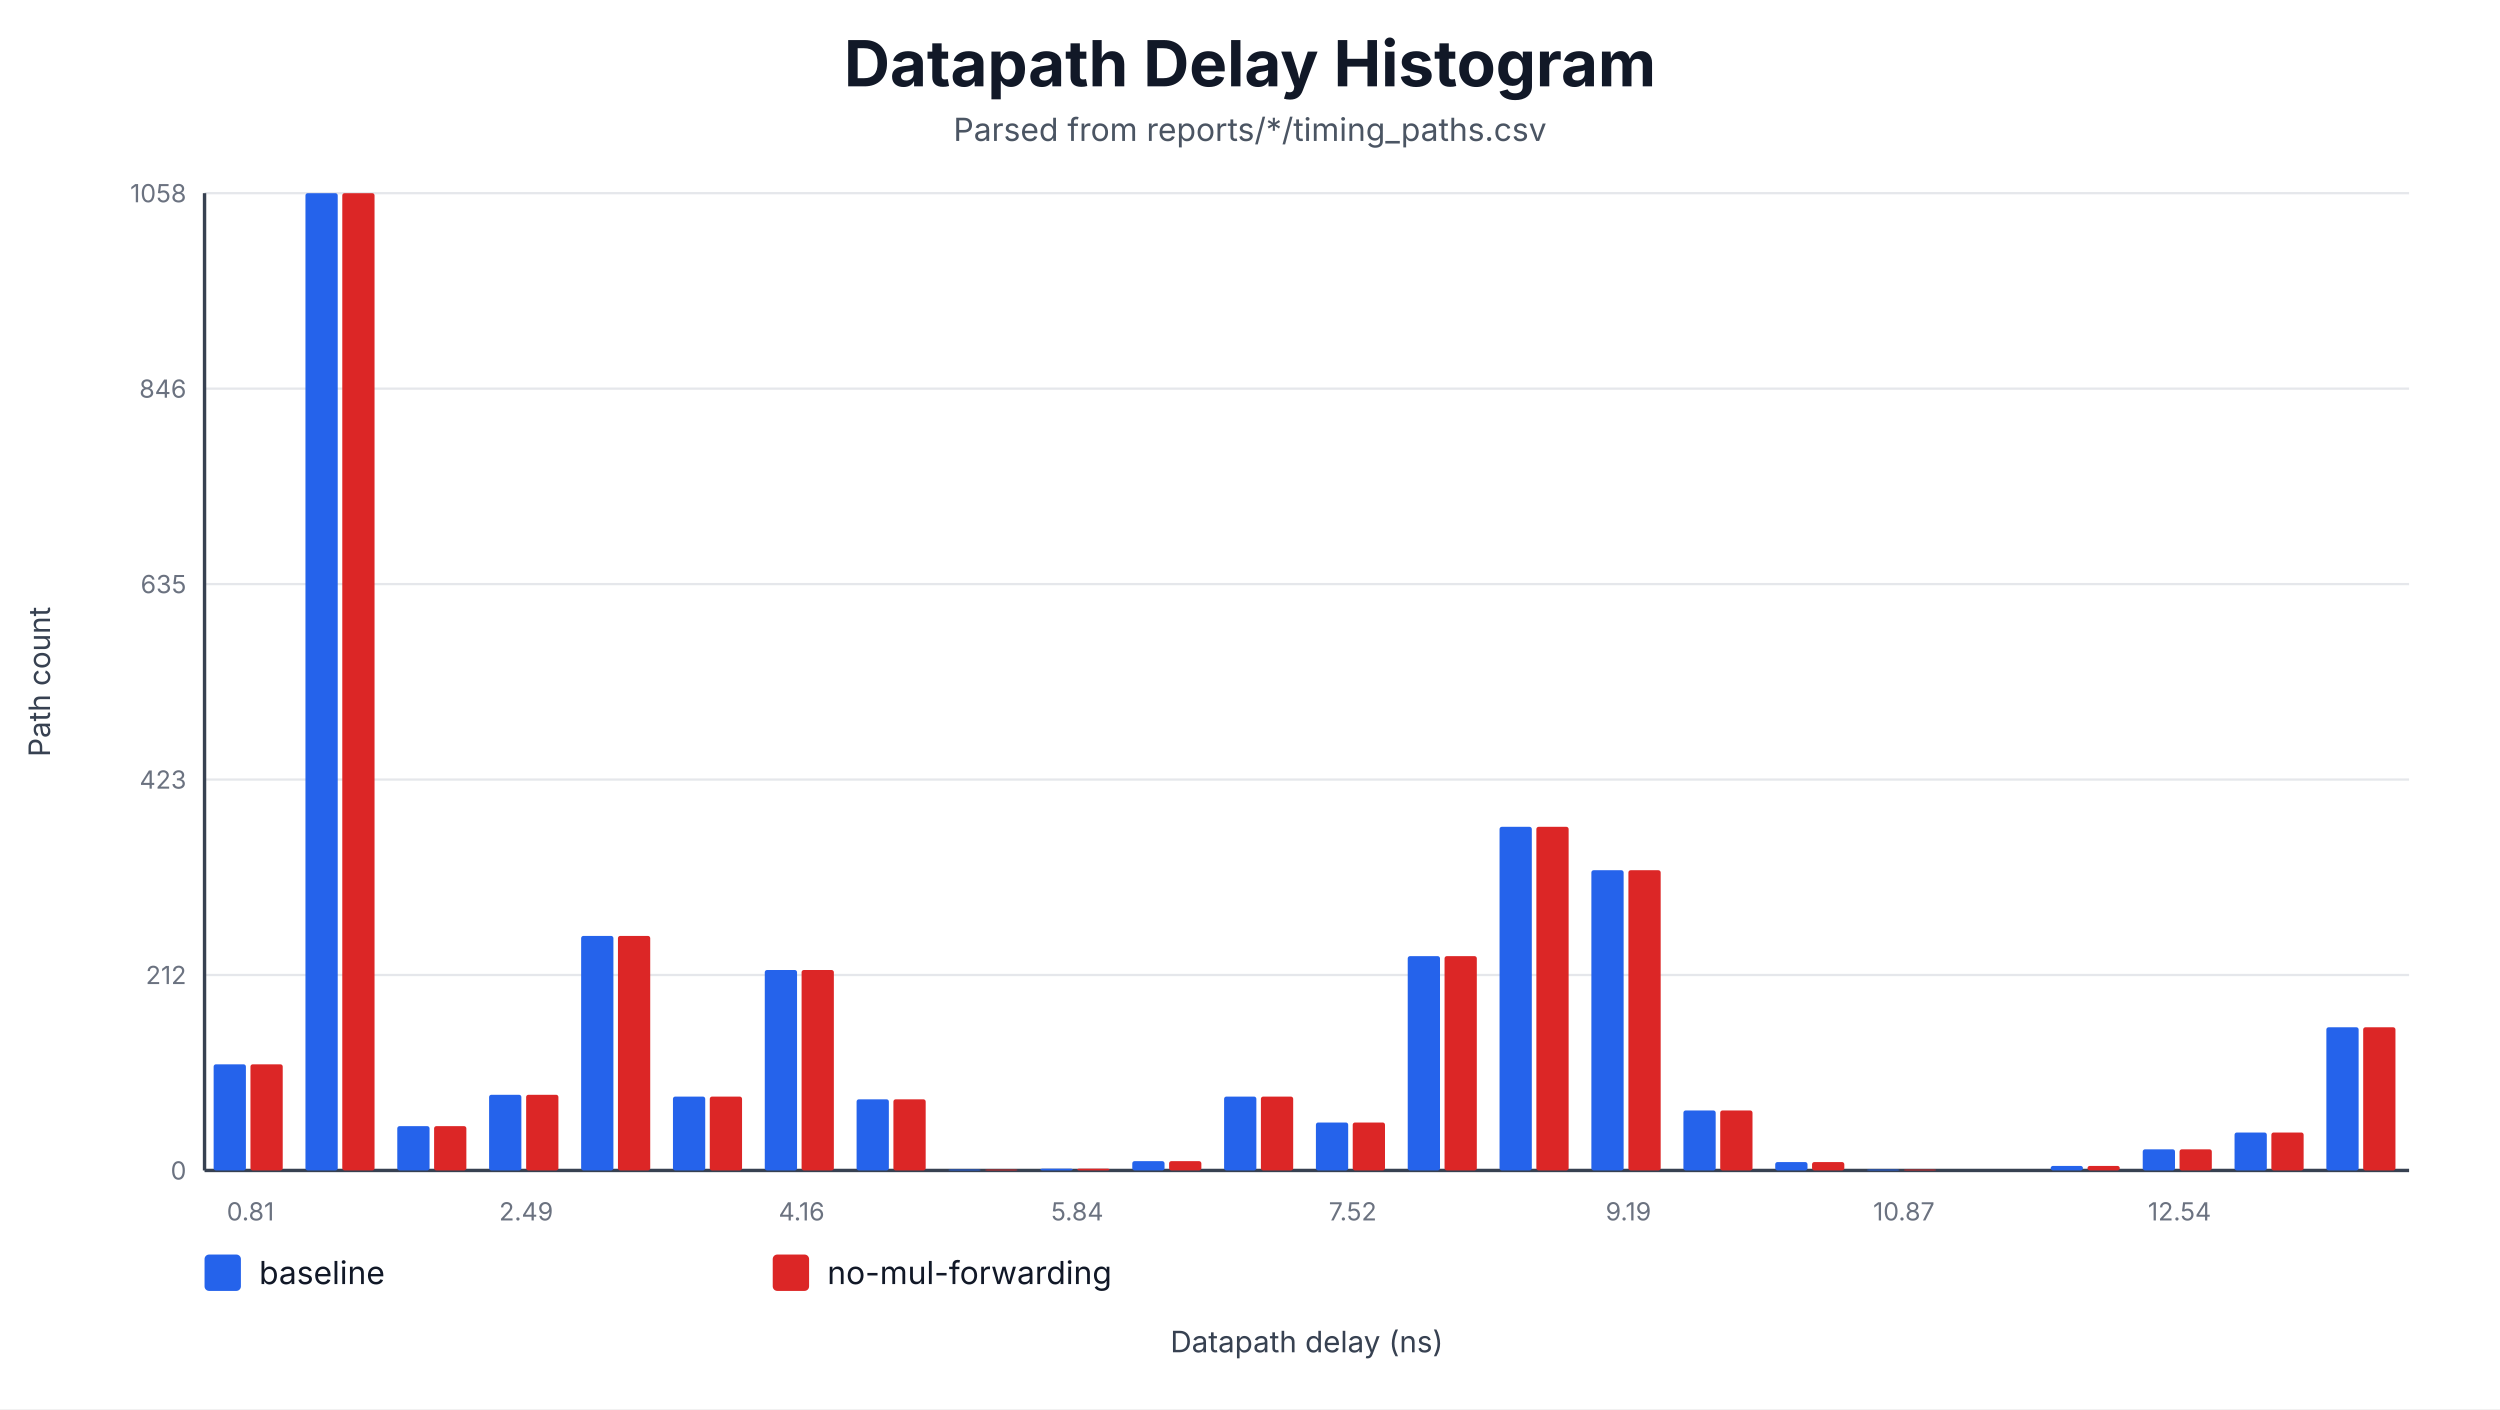
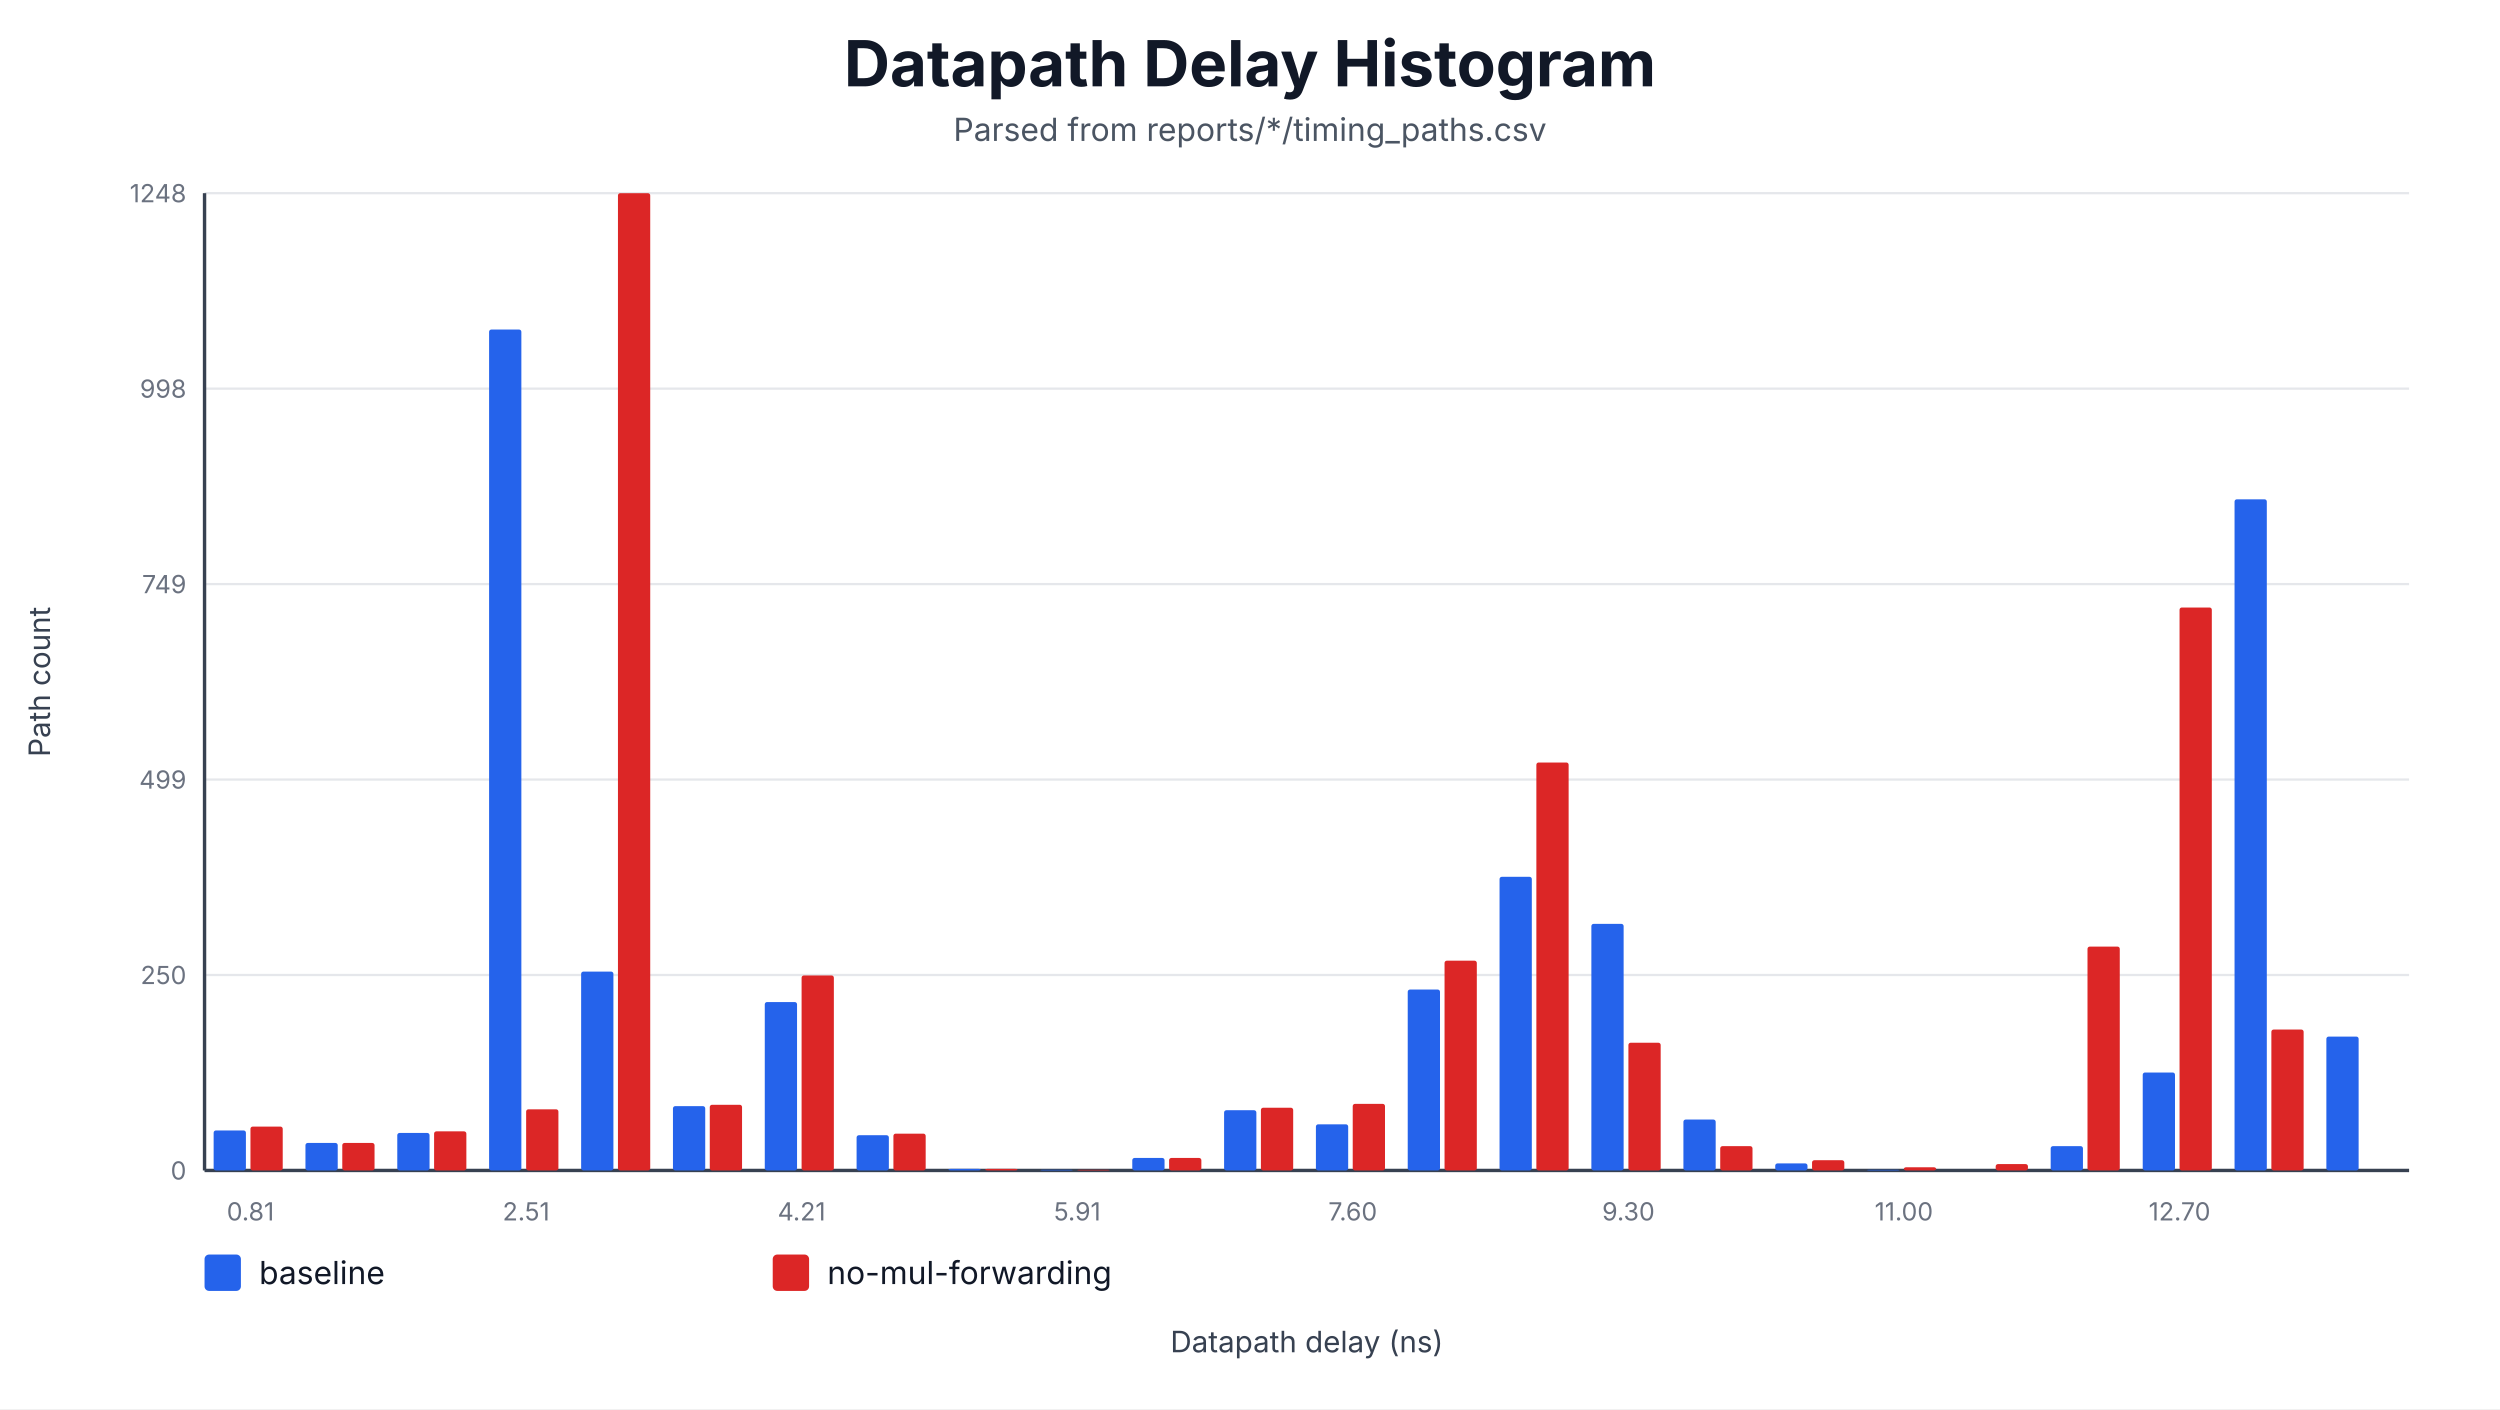
<svg xmlns="http://www.w3.org/2000/svg" width="1100" height="620" viewBox="0 0 1100 620">
  <rect width="100%" height="100%" fill="#ffffff" />
  <style>text{font-family:Inter,Arial,sans-serif;fill:#111827}.title{font-size:28px;font-weight:700}.subtitle{font-size:14px;fill:#4b5563}.axis{font-size:13px;fill:#374151}.tick{font-size:11px;fill:#6b7280}.grid{stroke:#e5e7eb}.axisline{stroke:#374151;stroke-width:1.5}.legend{font-size:14px}</style>
  <text class="title" x="550.0" y="38" text-anchor="middle">Datapath Delay Histogram</text>
  <text class="subtitle" x="550.0" y="62" text-anchor="middle">Parsed from reports/*/timing_paths.csv</text>
  <line class="grid" x1="90" y1="515.0" x2="1060" y2="515.0" />
  <text class="tick" x="82" y="519.0" text-anchor="end">0</text>
  <line class="grid" x1="90" y1="429.0" x2="1060" y2="429.0" />
-   <text class="tick" x="82" y="433.0" text-anchor="end">212</text>
+   <text class="tick" x="82" y="433.0" text-anchor="end">250</text>
  <line class="grid" x1="90" y1="343.0" x2="1060" y2="343.0" />
-   <text class="tick" x="82" y="347.0" text-anchor="end">423</text>
+   <text class="tick" x="82" y="347.0" text-anchor="end">499</text>
  <line class="grid" x1="90" y1="257.0" x2="1060" y2="257.0" />
-   <text class="tick" x="82" y="261.0" text-anchor="end">635</text>
+   <text class="tick" x="82" y="261.0" text-anchor="end">749</text>
  <line class="grid" x1="90" y1="171.0" x2="1060" y2="171.0" />
-   <text class="tick" x="82" y="175.0" text-anchor="end">846</text>
+   <text class="tick" x="82" y="175.0" text-anchor="end">998</text>
  <line class="grid" x1="90" y1="85.0" x2="1060" y2="85.0" />
-   <text class="tick" x="82" y="89.0" text-anchor="end">1058</text>
+   <text class="tick" x="82" y="89.0" text-anchor="end">1248</text>
  <line class="axisline" x1="90" y1="85" x2="90" y2="515" />
  <line class="axisline" x1="90" y1="515" x2="1060" y2="515" />
  <text class="axis" x="22" y="300.0" transform="rotate(-90 22 300.0)" text-anchor="middle">Path count</text>
  <text class="axis" x="575.0" y="595" text-anchor="middle">Datapath delay (ns)</text>
  <text class="tick" x="110.2" y="537" text-anchor="middle">0.81</text>
-   <rect x="94.0" y="468.3" width="14.2" height="46.7" fill="#2563eb" rx="1" />
-   <rect x="110.2" y="468.3" width="14.2" height="46.7" fill="#dc2626" rx="1" />
-   <rect x="134.4" y="85.0" width="14.2" height="430.0" fill="#2563eb" rx="1" />
-   <rect x="150.6" y="85.0" width="14.2" height="430.0" fill="#dc2626" rx="1" />
-   <rect x="174.8" y="495.5" width="14.2" height="19.5" fill="#2563eb" rx="1" />
-   <rect x="191.0" y="495.5" width="14.2" height="19.5" fill="#dc2626" rx="1" />
-   <text class="tick" x="231.5" y="537" text-anchor="middle">2.49</text>
-   <rect x="215.2" y="481.7" width="14.2" height="33.3" fill="#2563eb" rx="1" />
-   <rect x="231.5" y="481.7" width="14.2" height="33.3" fill="#dc2626" rx="1" />
-   <rect x="255.7" y="411.8" width="14.2" height="103.2" fill="#2563eb" rx="1" />
-   <rect x="271.9" y="411.8" width="14.2" height="103.2" fill="#dc2626" rx="1" />
-   <rect x="296.1" y="482.5" width="14.2" height="32.5" fill="#2563eb" rx="1" />
-   <rect x="312.3" y="482.5" width="14.2" height="32.5" fill="#dc2626" rx="1" />
-   <text class="tick" x="352.7" y="537" text-anchor="middle">4.16</text>
-   <rect x="336.5" y="426.8" width="14.2" height="88.2" fill="#2563eb" rx="1" />
-   <rect x="352.7" y="426.8" width="14.2" height="88.2" fill="#dc2626" rx="1" />
-   <rect x="376.9" y="483.7" width="14.2" height="31.3" fill="#2563eb" rx="1" />
-   <rect x="393.1" y="483.7" width="14.2" height="31.3" fill="#dc2626" rx="1" />
-   <rect x="417.3" y="514.6" width="14.2" height="0.4" fill="#2563eb" rx="1" />
-   <rect x="433.5" y="514.6" width="14.2" height="0.4" fill="#dc2626" rx="1" />
-   <text class="tick" x="474.0" y="537" text-anchor="middle">5.84</text>
-   <rect x="457.8" y="514.2" width="14.2" height="0.8" fill="#2563eb" rx="1" />
-   <rect x="474.0" y="514.2" width="14.2" height="0.8" fill="#dc2626" rx="1" />
-   <rect x="498.2" y="510.9" width="14.2" height="4.1" fill="#2563eb" rx="1" />
-   <rect x="514.4" y="510.9" width="14.2" height="4.1" fill="#dc2626" rx="1" />
-   <rect x="538.6" y="482.5" width="14.2" height="32.5" fill="#2563eb" rx="1" />
-   <rect x="554.8" y="482.5" width="14.2" height="32.5" fill="#dc2626" rx="1" />
-   <text class="tick" x="595.2" y="537" text-anchor="middle">7.52</text>
-   <rect x="579.0" y="493.9" width="14.2" height="21.1" fill="#2563eb" rx="1" />
-   <rect x="595.2" y="493.9" width="14.2" height="21.1" fill="#dc2626" rx="1" />
-   <rect x="619.4" y="420.7" width="14.2" height="94.3" fill="#2563eb" rx="1" />
-   <rect x="635.6" y="420.7" width="14.2" height="94.3" fill="#dc2626" rx="1" />
-   <rect x="659.8" y="363.8" width="14.2" height="151.2" fill="#2563eb" rx="1" />
-   <rect x="676.0" y="363.8" width="14.2" height="151.2" fill="#dc2626" rx="1" />
-   <text class="tick" x="716.5" y="537" text-anchor="middle">9.19</text>
-   <rect x="700.2" y="382.9" width="14.2" height="132.1" fill="#2563eb" rx="1" />
-   <rect x="716.5" y="382.9" width="14.2" height="132.1" fill="#dc2626" rx="1" />
-   <rect x="740.7" y="488.6" width="14.2" height="26.4" fill="#2563eb" rx="1" />
-   <rect x="756.9" y="488.6" width="14.2" height="26.4" fill="#dc2626" rx="1" />
-   <rect x="781.1" y="511.3" width="14.2" height="3.7" fill="#2563eb" rx="1" />
-   <rect x="797.3" y="511.3" width="14.2" height="3.7" fill="#dc2626" rx="1" />
-   <text class="tick" x="837.7" y="537" text-anchor="middle">10.87</text>
-   <rect x="821.5" y="514.6" width="14.2" height="0.4" fill="#2563eb" rx="1" />
-   <rect x="837.7" y="514.6" width="14.2" height="0.4" fill="#dc2626" rx="1" />
+   <rect x="94.0" y="497.4" width="14.2" height="17.6" fill="#2563eb" rx="1" />
+   <rect x="110.2" y="495.7" width="14.2" height="19.3" fill="#dc2626" rx="1" />
+   <rect x="134.4" y="502.9" width="14.2" height="12.1" fill="#2563eb" rx="1" />
+   <rect x="150.6" y="502.9" width="14.2" height="12.1" fill="#dc2626" rx="1" />
+   <rect x="174.8" y="498.5" width="14.2" height="16.5" fill="#2563eb" rx="1" />
+   <rect x="191.0" y="497.8" width="14.2" height="17.2" fill="#dc2626" rx="1" />
+   <text class="tick" x="231.5" y="537" text-anchor="middle">2.51</text>
+   <rect x="215.2" y="145.0" width="14.2" height="370.0" fill="#2563eb" rx="1" />
+   <rect x="231.5" y="488.1" width="14.2" height="26.9" fill="#dc2626" rx="1" />
+   <rect x="255.7" y="427.5" width="14.2" height="87.5" fill="#2563eb" rx="1" />
+   <rect x="271.9" y="85.0" width="14.2" height="430.0" fill="#dc2626" rx="1" />
+   <rect x="296.1" y="486.7" width="14.2" height="28.3" fill="#2563eb" rx="1" />
+   <rect x="312.3" y="486.1" width="14.2" height="28.9" fill="#dc2626" rx="1" />
+   <text class="tick" x="352.7" y="537" text-anchor="middle">4.21</text>
+   <rect x="336.5" y="440.9" width="14.2" height="74.1" fill="#2563eb" rx="1" />
+   <rect x="352.7" y="429.2" width="14.2" height="85.8" fill="#dc2626" rx="1" />
+   <rect x="376.9" y="499.5" width="14.2" height="15.5" fill="#2563eb" rx="1" />
+   <rect x="393.1" y="498.8" width="14.2" height="16.2" fill="#dc2626" rx="1" />
+   <rect x="417.3" y="514.3" width="14.2" height="0.7" fill="#2563eb" rx="1" />
+   <rect x="433.5" y="514.3" width="14.2" height="0.7" fill="#dc2626" rx="1" />
+   <text class="tick" x="474.0" y="537" text-anchor="middle">5.91</text>
+   <rect x="457.8" y="514.7" width="14.2" height="0.3" fill="#2563eb" rx="1" />
+   <rect x="474.0" y="514.7" width="14.2" height="0.3" fill="#dc2626" rx="1" />
+   <rect x="498.2" y="509.5" width="14.2" height="5.5" fill="#2563eb" rx="1" />
+   <rect x="514.4" y="509.5" width="14.2" height="5.5" fill="#dc2626" rx="1" />
+   <rect x="538.6" y="488.5" width="14.2" height="26.5" fill="#2563eb" rx="1" />
+   <rect x="554.8" y="487.4" width="14.2" height="27.6" fill="#dc2626" rx="1" />
+   <text class="tick" x="595.2" y="537" text-anchor="middle">7.60</text>
+   <rect x="579.0" y="494.7" width="14.2" height="20.3" fill="#2563eb" rx="1" />
+   <rect x="595.2" y="485.7" width="14.2" height="29.3" fill="#dc2626" rx="1" />
+   <rect x="619.4" y="435.4" width="14.2" height="79.6" fill="#2563eb" rx="1" />
+   <rect x="635.6" y="422.7" width="14.2" height="92.3" fill="#dc2626" rx="1" />
+   <rect x="659.8" y="385.8" width="14.2" height="129.2" fill="#2563eb" rx="1" />
+   <rect x="676.0" y="335.5" width="14.2" height="179.5" fill="#dc2626" rx="1" />
+   <text class="tick" x="716.5" y="537" text-anchor="middle">9.30</text>
+   <rect x="700.2" y="406.5" width="14.2" height="108.5" fill="#2563eb" rx="1" />
+   <rect x="716.5" y="458.8" width="14.2" height="56.2" fill="#dc2626" rx="1" />
+   <rect x="740.7" y="492.6" width="14.2" height="22.4" fill="#2563eb" rx="1" />
+   <rect x="756.9" y="504.3" width="14.2" height="10.7" fill="#dc2626" rx="1" />
+   <rect x="781.1" y="511.9" width="14.2" height="3.1" fill="#2563eb" rx="1" />
+   <rect x="797.3" y="510.5" width="14.2" height="4.5" fill="#dc2626" rx="1" />
+   <text class="tick" x="837.7" y="537" text-anchor="middle">11.00</text>
+   <rect x="821.5" y="514.7" width="14.2" height="0.3" fill="#2563eb" rx="1" />
+   <rect x="837.7" y="513.6" width="14.2" height="1.4" fill="#dc2626" rx="1" />
  <rect x="861.9" y="515.0" width="14.2" height="0.0" fill="#2563eb" rx="1" />
-   <rect x="878.1" y="515.0" width="14.2" height="0.0" fill="#dc2626" rx="1" />
-   <rect x="902.3" y="513.0" width="14.2" height="2.0" fill="#2563eb" rx="1" />
-   <rect x="918.5" y="513.0" width="14.2" height="2.0" fill="#dc2626" rx="1" />
-   <text class="tick" x="959.0" y="537" text-anchor="middle">12.54</text>
-   <rect x="942.8" y="505.7" width="14.2" height="9.3" fill="#2563eb" rx="1" />
-   <rect x="959.0" y="505.7" width="14.2" height="9.3" fill="#dc2626" rx="1" />
-   <rect x="983.2" y="498.3" width="14.2" height="16.7" fill="#2563eb" rx="1" />
-   <rect x="999.4" y="498.3" width="14.2" height="16.7" fill="#dc2626" rx="1" />
-   <rect x="1023.6" y="452.0" width="14.2" height="63.0" fill="#2563eb" rx="1" />
-   <rect x="1039.8" y="452.0" width="14.2" height="63.0" fill="#dc2626" rx="1" />
+   <rect x="878.1" y="512.2" width="14.2" height="2.8" fill="#dc2626" rx="1" />
+   <rect x="902.3" y="504.3" width="14.2" height="10.7" fill="#2563eb" rx="1" />
+   <rect x="918.5" y="416.5" width="14.2" height="98.5" fill="#dc2626" rx="1" />
+   <text class="tick" x="959.0" y="537" text-anchor="middle">12.70</text>
+   <rect x="942.8" y="471.9" width="14.2" height="43.1" fill="#2563eb" rx="1" />
+   <rect x="959.0" y="267.3" width="14.2" height="247.7" fill="#dc2626" rx="1" />
+   <rect x="983.2" y="219.7" width="14.2" height="295.3" fill="#2563eb" rx="1" />
+   <rect x="999.4" y="453.0" width="14.2" height="62.0" fill="#dc2626" rx="1" />
+   <rect x="1023.6" y="456.1" width="14.2" height="58.9" fill="#2563eb" rx="1" />
+   <rect x="1039.8" y="515.0" width="14.2" height="0.0" fill="#dc2626" rx="1" />
  <rect x="90" y="552" width="16" height="16" fill="#2563eb" rx="2" />
  <text class="legend" x="114" y="565">baseline</text>
  <rect x="340" y="552" width="16" height="16" fill="#dc2626" rx="2" />
  <text class="legend" x="364" y="565">no-mul-forwarding</text>
</svg>
